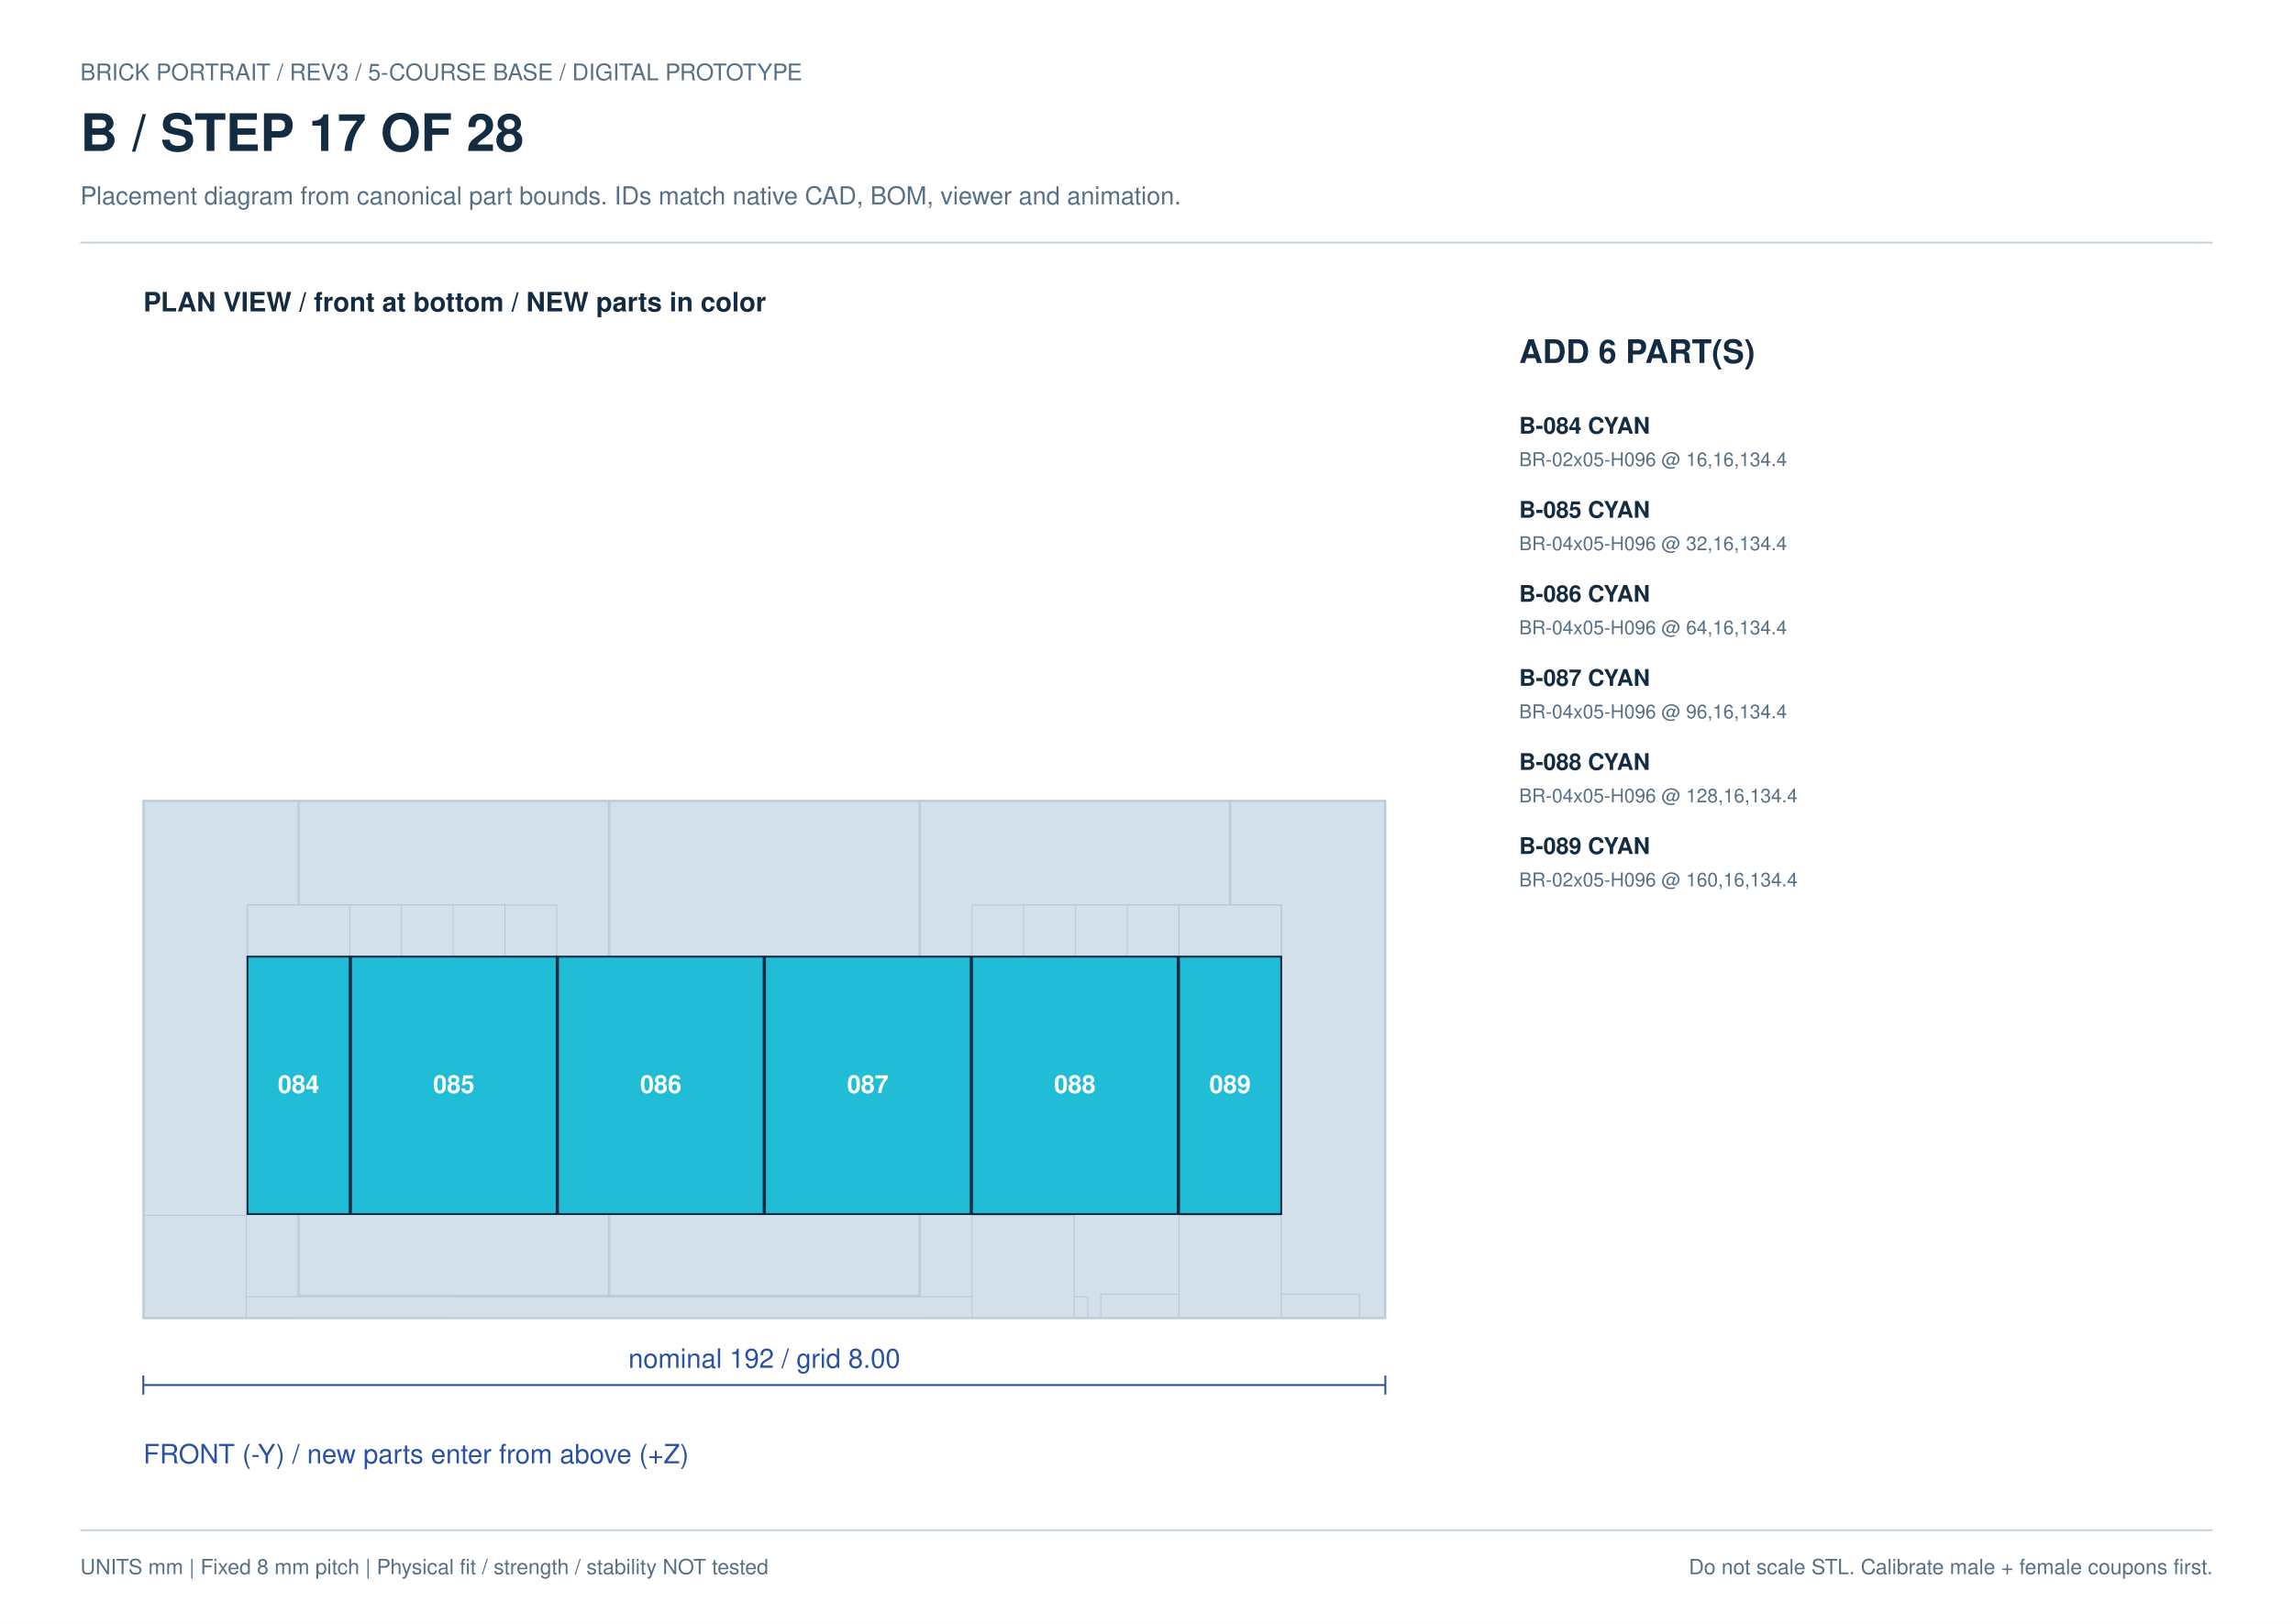
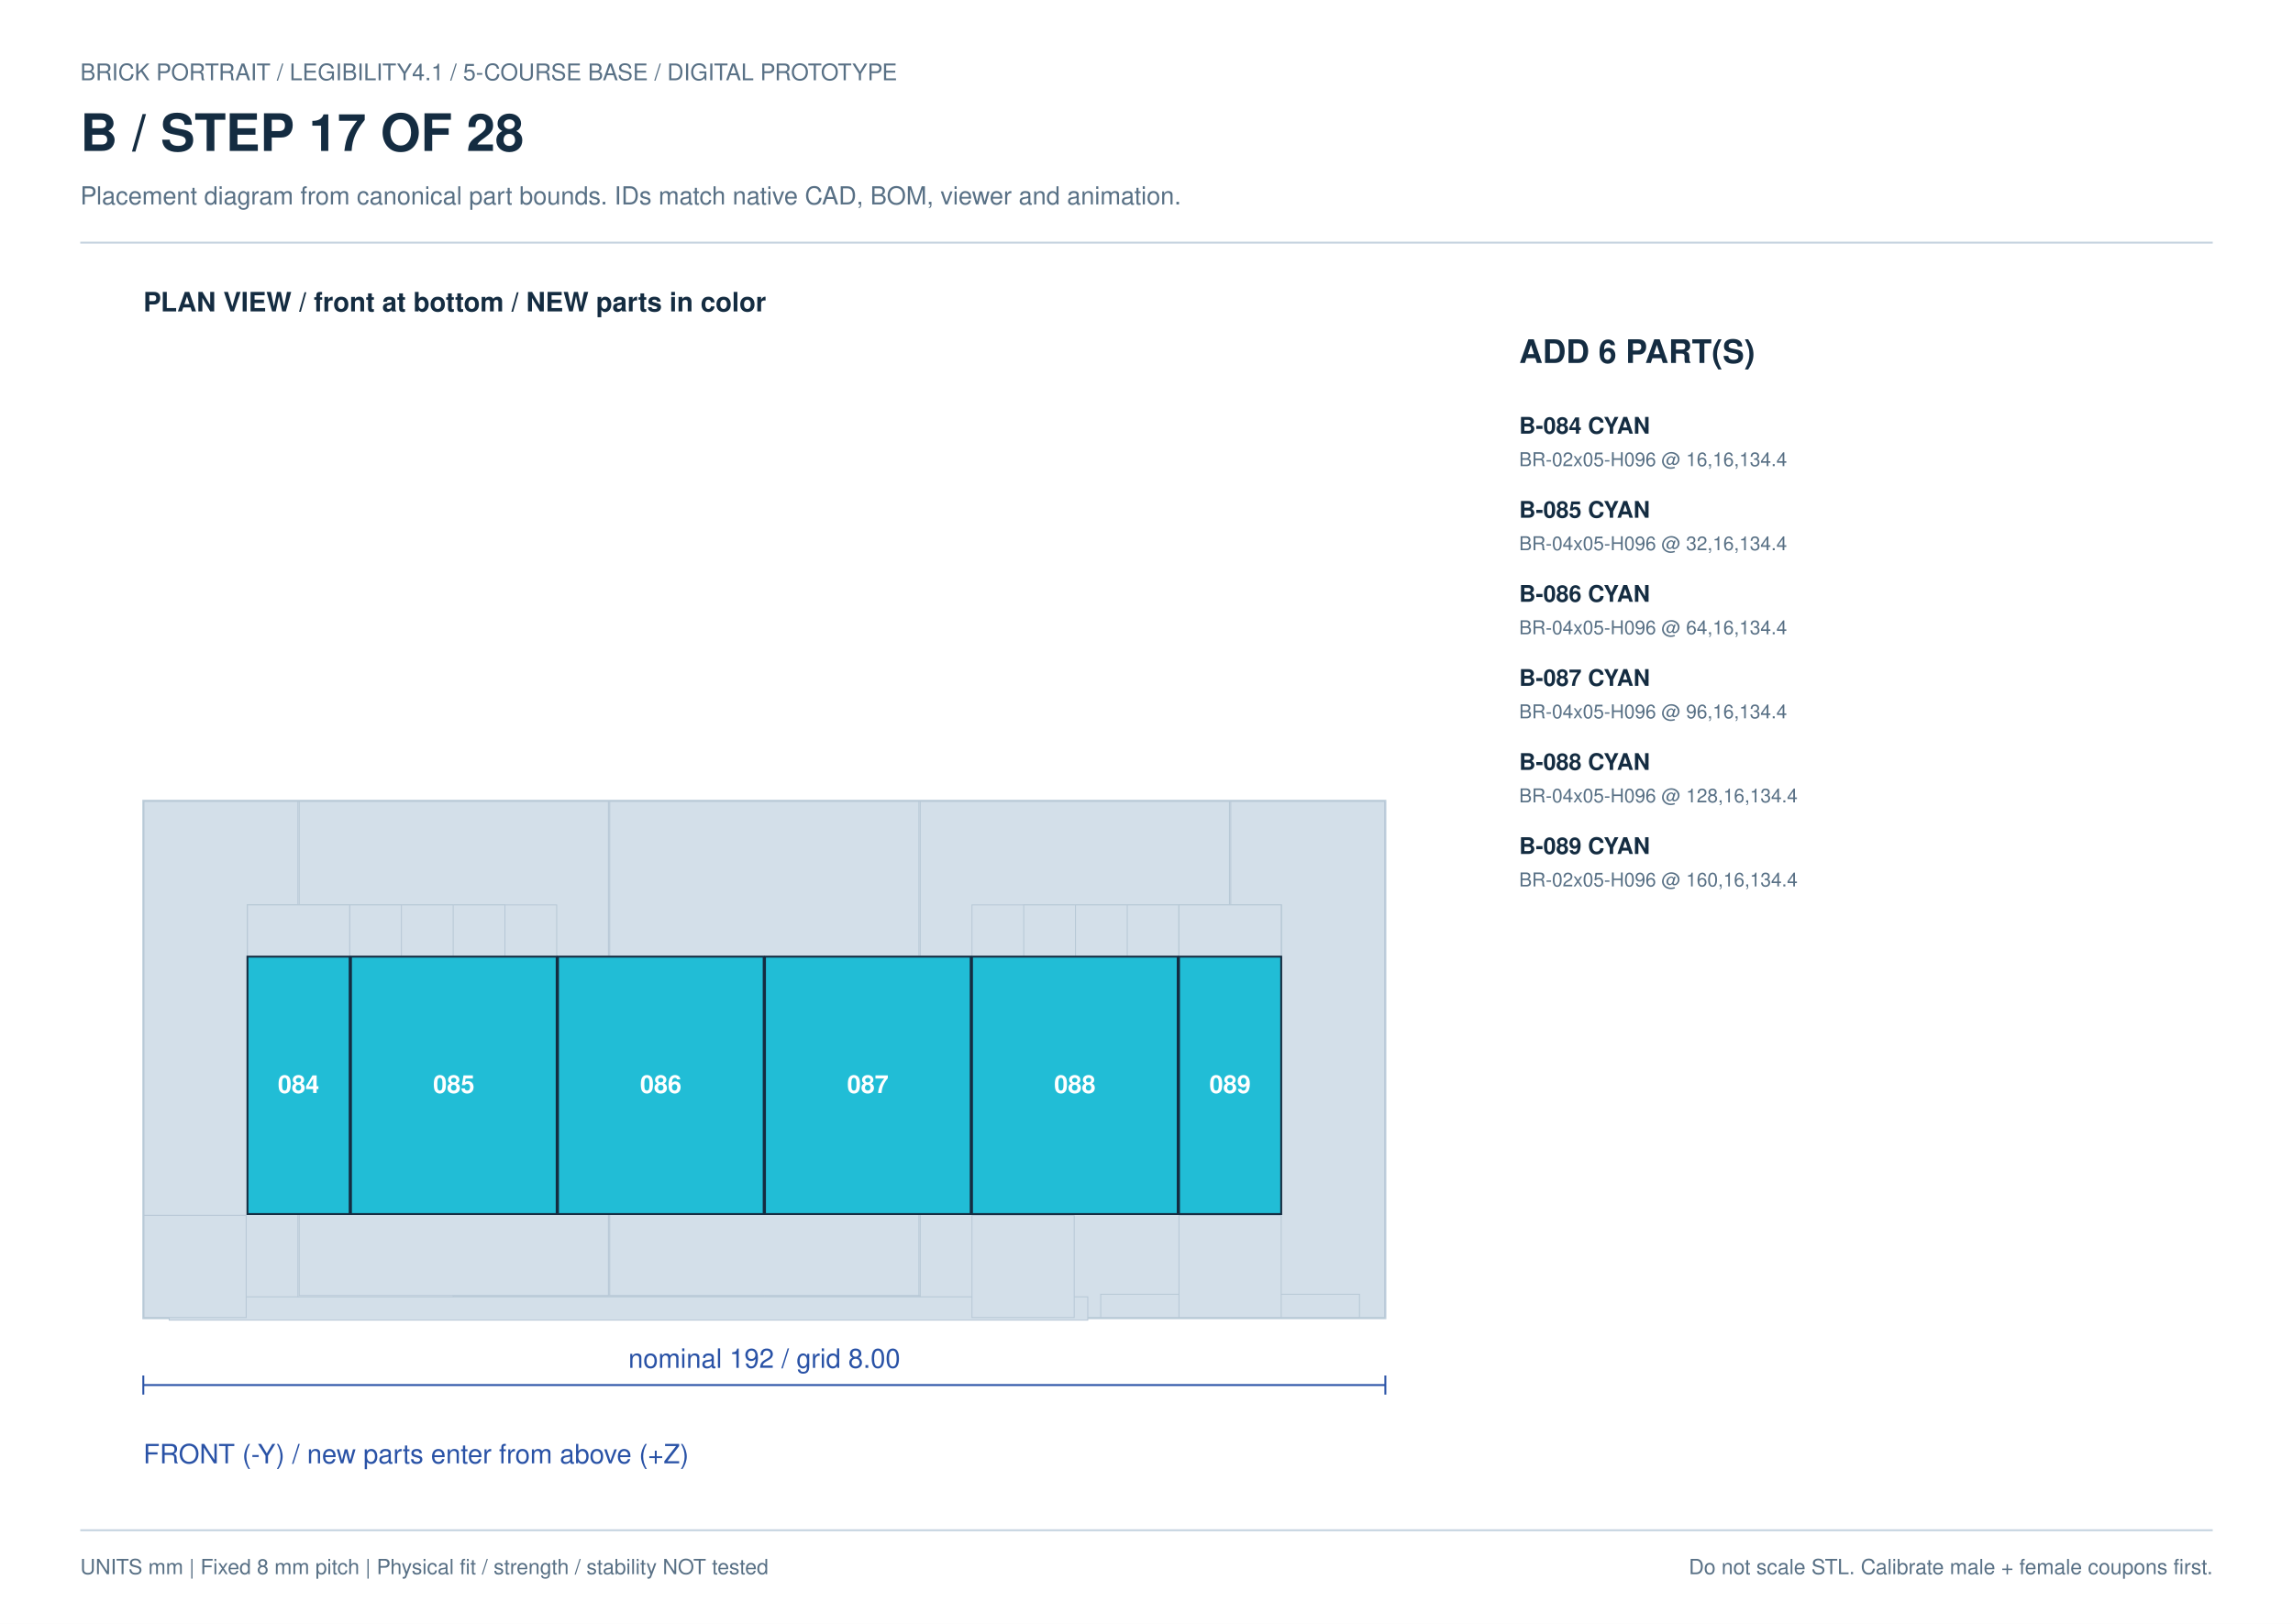
<svg xmlns="http://www.w3.org/2000/svg" width="420mm" height="297.5mm" viewBox="0 0 1200 850">
  <rect width="1200" height="850" fill="white" />
-   <text x="42" y="42" font-family="Helvetica,Arial,sans-serif" font-size="12" fill="#587085" font-weight="normal" text-anchor="start">BRICK PORTRAIT / REV3 / 5-COURSE BASE / DIGITAL PROTOTYPE</text>
+   <text x="42" y="42" font-family="Helvetica,Arial,sans-serif" font-size="12" fill="#587085" font-weight="normal" text-anchor="start">BRICK PORTRAIT / LEGIBILITY4.1 / 5-COURSE BASE / DIGITAL PROTOTYPE</text>
  <text x="42" y="79" font-family="Helvetica,Arial,sans-serif" font-size="27" fill="#142c41" font-weight="bold" text-anchor="start">B / STEP 17 OF 28</text>
  <text x="42" y="107" font-family="Helvetica,Arial,sans-serif" font-size="13" fill="#587085" font-weight="normal" text-anchor="start">Placement diagram from canonical part bounds. IDs match native CAD, BOM, viewer and animation.</text>
  <line x1="42" y1="127" x2="1158" y2="127" stroke="#c5d3df" stroke-width="1" />
  <text x="75" y="163" font-family="Helvetica,Arial,sans-serif" font-size="14" fill="#142c41" font-weight="bold" text-anchor="start">PLAN VIEW / front at bottom / NEW parts in color</text>
  <rect x="75" y="419.167" width="650.0" height="270.833" fill="#edf3f8" stroke="#b7c8d6" />
  <line x1="75.0" y1="419.167" x2="75.0" y2="690" stroke="#d0dde8" stroke-width="0.5" />
  <line x1="102.083" y1="419.167" x2="102.083" y2="690" stroke="#d0dde8" stroke-width="0.5" />
  <line x1="129.167" y1="419.167" x2="129.167" y2="690" stroke="#d0dde8" stroke-width="0.5" />
  <line x1="156.25" y1="419.167" x2="156.25" y2="690" stroke="#d0dde8" stroke-width="0.5" />
  <line x1="183.333" y1="419.167" x2="183.333" y2="690" stroke="#d0dde8" stroke-width="0.5" />
  <line x1="210.417" y1="419.167" x2="210.417" y2="690" stroke="#d0dde8" stroke-width="0.5" />
  <line x1="237.5" y1="419.167" x2="237.5" y2="690" stroke="#d0dde8" stroke-width="0.5" />
  <line x1="264.583" y1="419.167" x2="264.583" y2="690" stroke="#d0dde8" stroke-width="0.5" />
  <line x1="291.667" y1="419.167" x2="291.667" y2="690" stroke="#d0dde8" stroke-width="0.5" />
  <line x1="318.75" y1="419.167" x2="318.75" y2="690" stroke="#d0dde8" stroke-width="0.5" />
  <line x1="345.833" y1="419.167" x2="345.833" y2="690" stroke="#d0dde8" stroke-width="0.5" />
  <line x1="372.917" y1="419.167" x2="372.917" y2="690" stroke="#d0dde8" stroke-width="0.5" />
  <line x1="400.0" y1="419.167" x2="400.0" y2="690" stroke="#d0dde8" stroke-width="0.5" />
  <line x1="427.083" y1="419.167" x2="427.083" y2="690" stroke="#d0dde8" stroke-width="0.5" />
  <line x1="454.167" y1="419.167" x2="454.167" y2="690" stroke="#d0dde8" stroke-width="0.5" />
  <line x1="481.25" y1="419.167" x2="481.25" y2="690" stroke="#d0dde8" stroke-width="0.5" />
  <line x1="508.333" y1="419.167" x2="508.333" y2="690" stroke="#d0dde8" stroke-width="0.5" />
  <line x1="535.417" y1="419.167" x2="535.417" y2="690" stroke="#d0dde8" stroke-width="0.5" />
  <line x1="562.5" y1="419.167" x2="562.5" y2="690" stroke="#d0dde8" stroke-width="0.5" />
  <line x1="589.583" y1="419.167" x2="589.583" y2="690" stroke="#d0dde8" stroke-width="0.5" />
  <line x1="616.667" y1="419.167" x2="616.667" y2="690" stroke="#d0dde8" stroke-width="0.5" />
  <line x1="643.75" y1="419.167" x2="643.75" y2="690" stroke="#d0dde8" stroke-width="0.5" />
  <line x1="670.833" y1="419.167" x2="670.833" y2="690" stroke="#d0dde8" stroke-width="0.5" />
  <line x1="697.917" y1="419.167" x2="697.917" y2="690" stroke="#d0dde8" stroke-width="0.5" />
  <line x1="725.0" y1="419.167" x2="725.0" y2="690" stroke="#d0dde8" stroke-width="0.5" />
  <line x1="75" y1="690.0" x2="725.0" y2="690.0" stroke="#d0dde8" stroke-width="0.5" />
  <line x1="75" y1="662.917" x2="725.0" y2="662.917" stroke="#d0dde8" stroke-width="0.5" />
  <line x1="75" y1="635.833" x2="725.0" y2="635.833" stroke="#d0dde8" stroke-width="0.5" />
  <line x1="75" y1="608.75" x2="725.0" y2="608.75" stroke="#d0dde8" stroke-width="0.5" />
  <line x1="75" y1="581.667" x2="725.0" y2="581.667" stroke="#d0dde8" stroke-width="0.5" />
  <line x1="75" y1="554.583" x2="725.0" y2="554.583" stroke="#d0dde8" stroke-width="0.5" />
  <line x1="75" y1="527.5" x2="725.0" y2="527.5" stroke="#d0dde8" stroke-width="0.5" />
  <line x1="75" y1="500.417" x2="725.0" y2="500.417" stroke="#d0dde8" stroke-width="0.5" />
  <line x1="75" y1="473.333" x2="725.0" y2="473.333" stroke="#d0dde8" stroke-width="0.5" />
  <line x1="75" y1="446.25" x2="725.0" y2="446.25" stroke="#d0dde8" stroke-width="0.5" />
  <line x1="75" y1="419.167" x2="725.0" y2="419.167" stroke="#d0dde8" stroke-width="0.5" />
  <rect x="75.339" y="419.505" width="649.323" height="270.156" fill="#d3dfe9" stroke="#b7c8d6" stroke-width="0.5" />
  <rect x="75.339" y="419.505" width="161.823" height="270.156" fill="#d3dfe9" stroke="#b7c8d6" stroke-width="0.5" />
  <rect x="237.839" y="419.505" width="161.823" height="258.646" fill="#d3dfe9" stroke="#b7c8d6" stroke-width="0.5" />
  <rect x="400.339" y="419.505" width="161.823" height="258.646" fill="#d3dfe9" stroke="#b7c8d6" stroke-width="0.5" />
  <rect x="562.839" y="419.505" width="161.823" height="270.156" fill="#d3dfe9" stroke="#b7c8d6" stroke-width="0.5" />
  <rect x="75.339" y="419.505" width="80.573" height="270.156" fill="#d3dfe9" stroke="#b7c8d6" stroke-width="0.5" />
  <rect x="156.589" y="419.505" width="161.823" height="258.646" fill="#d3dfe9" stroke="#b7c8d6" stroke-width="0.5" />
  <rect x="319.089" y="419.505" width="161.823" height="258.646" fill="#d3dfe9" stroke="#b7c8d6" stroke-width="0.5" />
  <rect x="481.589" y="419.505" width="161.823" height="270.156" fill="#d3dfe9" stroke="#b7c8d6" stroke-width="0.5" />
  <rect x="644.089" y="419.505" width="80.573" height="270.156" fill="#d3dfe9" stroke="#b7c8d6" stroke-width="0.5" />
  <rect x="75.339" y="419.505" width="161.823" height="270.156" fill="#d3dfe9" stroke="#b7c8d6" stroke-width="0.5" />
  <rect x="237.839" y="419.505" width="161.823" height="258.646" fill="#d3dfe9" stroke="#b7c8d6" stroke-width="0.5" />
  <rect x="400.339" y="419.505" width="161.823" height="258.646" fill="#d3dfe9" stroke="#b7c8d6" stroke-width="0.5" />
  <rect x="562.839" y="419.505" width="161.823" height="270.156" fill="#d3dfe9" stroke="#b7c8d6" stroke-width="0.5" />
  <rect x="75.339" y="419.505" width="80.573" height="270.156" fill="#d3dfe9" stroke="#b7c8d6" stroke-width="0.5" />
  <rect x="156.589" y="419.505" width="161.823" height="258.646" fill="#d3dfe9" stroke="#b7c8d6" stroke-width="0.5" />
  <rect x="319.089" y="419.505" width="161.823" height="258.646" fill="#d3dfe9" stroke="#b7c8d6" stroke-width="0.5" />
  <rect x="481.589" y="419.505" width="161.823" height="270.156" fill="#d3dfe9" stroke="#b7c8d6" stroke-width="0.5" />
  <rect x="644.089" y="419.505" width="80.573" height="270.156" fill="#d3dfe9" stroke="#b7c8d6" stroke-width="0.5" />
-   <rect x="88.542" y="678.828" width="480.729" height="10.833" fill="#d3dfe9" stroke="#b7c8d6" stroke-width="0.5" />
+   <rect x="88.542" y="678.828" width="480.729" height="12.188" fill="#d3dfe9" stroke="#b7c8d6" stroke-width="0.5" />
  <rect x="576.042" y="677.474" width="135.417" height="12.188" fill="#d3dfe9" stroke="#b7c8d6" stroke-width="0.5" />
  <rect x="75.339" y="636.172" width="53.49" height="53.49" fill="#d3dfe9" stroke="#b7c8d6" stroke-width="0.5" />
  <rect x="508.672" y="636.172" width="53.49" height="53.49" fill="#d3dfe9" stroke="#b7c8d6" stroke-width="0.5" />
  <rect x="617.005" y="636.172" width="53.49" height="53.49" fill="#d3dfe9" stroke="#b7c8d6" stroke-width="0.5" />
  <rect x="264.922" y="500.755" width="107.656" height="107.656" fill="#d3dfe9" stroke="#b7c8d6" stroke-width="0.5" />
  <rect x="373.255" y="500.755" width="107.656" height="107.656" fill="#d3dfe9" stroke="#b7c8d6" stroke-width="0.5" />
  <rect x="481.589" y="500.755" width="53.49" height="107.656" fill="#d3dfe9" stroke="#b7c8d6" stroke-width="0.5" />
  <rect x="237.839" y="473.672" width="53.49" height="161.823" fill="#d3dfe9" stroke="#b7c8d6" stroke-width="0.5" />
  <rect x="292.005" y="500.755" width="53.49" height="107.656" fill="#d3dfe9" stroke="#b7c8d6" stroke-width="0.5" />
  <rect x="346.172" y="500.755" width="107.656" height="107.656" fill="#d3dfe9" stroke="#b7c8d6" stroke-width="0.5" />
  <rect x="454.505" y="500.755" width="53.49" height="107.656" fill="#d3dfe9" stroke="#b7c8d6" stroke-width="0.5" />
  <rect x="508.672" y="473.672" width="53.49" height="161.823" fill="#d3dfe9" stroke="#b7c8d6" stroke-width="0.5" />
  <rect x="210.755" y="473.672" width="53.49" height="161.823" fill="#d3dfe9" stroke="#b7c8d6" stroke-width="0.5" />
  <rect x="264.922" y="500.755" width="107.656" height="107.656" fill="#d3dfe9" stroke="#b7c8d6" stroke-width="0.5" />
  <rect x="373.255" y="500.755" width="107.656" height="107.656" fill="#d3dfe9" stroke="#b7c8d6" stroke-width="0.5" />
  <rect x="481.589" y="500.755" width="53.49" height="107.656" fill="#d3dfe9" stroke="#b7c8d6" stroke-width="0.5" />
  <rect x="535.755" y="473.672" width="53.49" height="161.823" fill="#d3dfe9" stroke="#b7c8d6" stroke-width="0.5" />
  <rect x="183.672" y="473.672" width="53.49" height="161.823" fill="#d3dfe9" stroke="#b7c8d6" stroke-width="0.5" />
  <rect x="237.839" y="500.755" width="53.49" height="107.656" fill="#d3dfe9" stroke="#b7c8d6" stroke-width="0.5" />
  <rect x="292.005" y="500.755" width="107.656" height="107.656" fill="#d3dfe9" stroke="#b7c8d6" stroke-width="0.5" />
  <rect x="400.339" y="500.755" width="107.656" height="107.656" fill="#d3dfe9" stroke="#b7c8d6" stroke-width="0.5" />
  <rect x="508.672" y="500.755" width="53.49" height="107.656" fill="#d3dfe9" stroke="#b7c8d6" stroke-width="0.5" />
  <rect x="562.839" y="473.672" width="53.49" height="161.823" fill="#d3dfe9" stroke="#b7c8d6" stroke-width="0.5" />
  <rect x="156.589" y="473.672" width="53.49" height="161.823" fill="#d3dfe9" stroke="#b7c8d6" stroke-width="0.5" />
  <rect x="210.755" y="500.755" width="107.656" height="107.656" fill="#d3dfe9" stroke="#b7c8d6" stroke-width="0.5" />
  <rect x="319.089" y="500.755" width="26.406" height="107.656" fill="#d3dfe9" stroke="#b7c8d6" stroke-width="0.5" />
  <rect x="346.172" y="500.755" width="107.656" height="107.656" fill="#d3dfe9" stroke="#b7c8d6" stroke-width="0.5" />
  <rect x="454.505" y="500.755" width="26.406" height="107.656" fill="#d3dfe9" stroke="#b7c8d6" stroke-width="0.5" />
  <rect x="481.589" y="500.755" width="107.656" height="107.656" fill="#d3dfe9" stroke="#b7c8d6" stroke-width="0.5" />
  <rect x="589.922" y="473.672" width="53.49" height="161.823" fill="#d3dfe9" stroke="#b7c8d6" stroke-width="0.5" />
  <rect x="129.505" y="473.672" width="53.49" height="161.823" fill="#d3dfe9" stroke="#b7c8d6" stroke-width="0.5" />
  <rect x="183.672" y="500.755" width="53.49" height="107.656" fill="#d3dfe9" stroke="#b7c8d6" stroke-width="0.5" />
  <rect x="237.839" y="500.755" width="80.573" height="107.656" fill="#d3dfe9" stroke="#b7c8d6" stroke-width="0.5" />
  <rect x="319.089" y="500.755" width="26.406" height="107.656" fill="#d3dfe9" stroke="#b7c8d6" stroke-width="0.5" />
  <rect x="346.172" y="500.755" width="53.49" height="107.656" fill="#d3dfe9" stroke="#b7c8d6" stroke-width="0.5" />
  <rect x="400.339" y="500.755" width="53.49" height="107.656" fill="#d3dfe9" stroke="#b7c8d6" stroke-width="0.5" />
  <rect x="454.505" y="500.755" width="26.406" height="107.656" fill="#d3dfe9" stroke="#b7c8d6" stroke-width="0.5" />
  <rect x="481.589" y="500.755" width="53.49" height="107.656" fill="#d3dfe9" stroke="#b7c8d6" stroke-width="0.5" />
  <rect x="535.755" y="500.755" width="80.573" height="107.656" fill="#d3dfe9" stroke="#b7c8d6" stroke-width="0.5" />
  <rect x="617.005" y="473.672" width="53.49" height="161.823" fill="#d3dfe9" stroke="#b7c8d6" stroke-width="0.5" />
  <rect x="129.505" y="473.672" width="53.49" height="161.823" fill="#d3dfe9" stroke="#b7c8d6" stroke-width="0.5" />
  <rect x="183.672" y="500.755" width="134.74" height="107.656" fill="#d3dfe9" stroke="#b7c8d6" stroke-width="0.5" />
  <rect x="319.089" y="500.755" width="26.406" height="107.656" fill="#d3dfe9" stroke="#b7c8d6" stroke-width="0.5" />
  <rect x="346.172" y="500.755" width="107.656" height="107.656" fill="#d3dfe9" stroke="#b7c8d6" stroke-width="0.5" />
  <rect x="454.505" y="500.755" width="26.406" height="107.656" fill="#d3dfe9" stroke="#b7c8d6" stroke-width="0.5" />
  <rect x="481.589" y="500.755" width="134.74" height="107.656" fill="#d3dfe9" stroke="#b7c8d6" stroke-width="0.5" />
  <rect x="617.005" y="473.672" width="53.49" height="161.823" fill="#d3dfe9" stroke="#b7c8d6" stroke-width="0.5" />
  <rect x="129.505" y="473.672" width="53.49" height="161.823" fill="#d3dfe9" stroke="#b7c8d6" stroke-width="0.5" />
  <rect x="183.672" y="500.755" width="53.49" height="107.656" fill="#d3dfe9" stroke="#b7c8d6" stroke-width="0.5" />
  <rect x="237.839" y="500.755" width="80.573" height="107.656" fill="#d3dfe9" stroke="#b7c8d6" stroke-width="0.5" />
  <rect x="319.089" y="500.755" width="26.406" height="107.656" fill="#d3dfe9" stroke="#b7c8d6" stroke-width="0.5" />
  <rect x="346.172" y="500.755" width="53.49" height="107.656" fill="#d3dfe9" stroke="#b7c8d6" stroke-width="0.5" />
  <rect x="400.339" y="500.755" width="53.49" height="107.656" fill="#d3dfe9" stroke="#b7c8d6" stroke-width="0.5" />
  <rect x="454.505" y="500.755" width="26.406" height="107.656" fill="#d3dfe9" stroke="#b7c8d6" stroke-width="0.5" />
  <rect x="481.589" y="500.755" width="53.49" height="107.656" fill="#d3dfe9" stroke="#b7c8d6" stroke-width="0.5" />
  <rect x="535.755" y="500.755" width="80.573" height="107.656" fill="#d3dfe9" stroke="#b7c8d6" stroke-width="0.5" />
  <rect x="617.005" y="473.672" width="53.49" height="161.823" fill="#d3dfe9" stroke="#b7c8d6" stroke-width="0.5" />
  <rect x="129.505" y="473.672" width="53.49" height="161.823" fill="#d3dfe9" stroke="#b7c8d6" stroke-width="0.5" />
  <rect x="183.672" y="500.755" width="107.656" height="107.656" fill="#d3dfe9" stroke="#b7c8d6" stroke-width="0.5" />
  <rect x="292.005" y="500.755" width="107.656" height="107.656" fill="#d3dfe9" stroke="#b7c8d6" stroke-width="0.5" />
  <rect x="400.339" y="500.755" width="107.656" height="107.656" fill="#d3dfe9" stroke="#b7c8d6" stroke-width="0.5" />
  <rect x="508.672" y="500.755" width="107.656" height="107.656" fill="#d3dfe9" stroke="#b7c8d6" stroke-width="0.5" />
  <rect x="617.005" y="473.672" width="53.49" height="161.823" fill="#d3dfe9" stroke="#b7c8d6" stroke-width="0.5" />
  <rect x="129.505" y="500.755" width="53.49" height="134.74" fill="#21bdd6" stroke="#142c41" stroke-width="1" />
  <text x="156.25" y="572.125" font-family="Helvetica,Arial,sans-serif" font-size="13" fill="white" font-weight="bold" text-anchor="middle">084</text>
  <rect x="183.672" y="500.755" width="107.656" height="134.74" fill="#21bdd6" stroke="#142c41" stroke-width="1" />
  <text x="237.5" y="572.125" font-family="Helvetica,Arial,sans-serif" font-size="13" fill="white" font-weight="bold" text-anchor="middle">085</text>
  <rect x="292.005" y="500.755" width="107.656" height="134.74" fill="#21bdd6" stroke="#142c41" stroke-width="1" />
  <text x="345.833" y="572.125" font-family="Helvetica,Arial,sans-serif" font-size="13" fill="white" font-weight="bold" text-anchor="middle">086</text>
  <rect x="400.339" y="500.755" width="107.656" height="134.74" fill="#21bdd6" stroke="#142c41" stroke-width="1" />
  <text x="454.167" y="572.125" font-family="Helvetica,Arial,sans-serif" font-size="13" fill="white" font-weight="bold" text-anchor="middle">087</text>
  <rect x="508.672" y="500.755" width="107.656" height="134.74" fill="#21bdd6" stroke="#142c41" stroke-width="1" />
  <text x="562.5" y="572.125" font-family="Helvetica,Arial,sans-serif" font-size="13" fill="white" font-weight="bold" text-anchor="middle">088</text>
  <rect x="617.005" y="500.755" width="53.49" height="134.74" fill="#21bdd6" stroke="#142c41" stroke-width="1" />
  <text x="643.75" y="572.125" font-family="Helvetica,Arial,sans-serif" font-size="13" fill="white" font-weight="bold" text-anchor="middle">089</text>
  <line x1="75" y1="725" x2="725.0" y2="725" stroke="#2952a6" stroke-width="1" />
  <line x1="75" y1="720" x2="75" y2="730" stroke="#2952a6" stroke-width="1" />
  <line x1="725.0" y1="720" x2="725.0" y2="730" stroke="#2952a6" stroke-width="1" />
  <text x="400.0" y="716" font-family="Helvetica,Arial,sans-serif" font-size="14" fill="#2952a6" font-weight="normal" text-anchor="middle">nominal 192 / grid 8.00</text>
  <text x="75" y="766" font-family="Helvetica,Arial,sans-serif" font-size="14" fill="#2952a6" font-weight="normal" text-anchor="start">FRONT (-Y)  /  new parts enter from above (+Z)</text>
  <text x="795" y="190" font-family="Helvetica,Arial,sans-serif" font-size="17" fill="#142c41" font-weight="bold" text-anchor="start">ADD 6 PART(S)</text>
  <text x="795" y="227" font-family="Helvetica,Arial,sans-serif" font-size="12" fill="#142c41" font-weight="bold" text-anchor="start">B-084  CYAN</text>
  <text x="795" y="244" font-family="Helvetica,Arial,sans-serif" font-size="10" fill="#587085" font-weight="normal" text-anchor="start">BR-02x05-H096  @ 16,16,134.4</text>
  <text x="795" y="271" font-family="Helvetica,Arial,sans-serif" font-size="12" fill="#142c41" font-weight="bold" text-anchor="start">B-085  CYAN</text>
  <text x="795" y="288" font-family="Helvetica,Arial,sans-serif" font-size="10" fill="#587085" font-weight="normal" text-anchor="start">BR-04x05-H096  @ 32,16,134.4</text>
  <text x="795" y="315" font-family="Helvetica,Arial,sans-serif" font-size="12" fill="#142c41" font-weight="bold" text-anchor="start">B-086  CYAN</text>
  <text x="795" y="332" font-family="Helvetica,Arial,sans-serif" font-size="10" fill="#587085" font-weight="normal" text-anchor="start">BR-04x05-H096  @ 64,16,134.4</text>
  <text x="795" y="359" font-family="Helvetica,Arial,sans-serif" font-size="12" fill="#142c41" font-weight="bold" text-anchor="start">B-087  CYAN</text>
  <text x="795" y="376" font-family="Helvetica,Arial,sans-serif" font-size="10" fill="#587085" font-weight="normal" text-anchor="start">BR-04x05-H096  @ 96,16,134.4</text>
  <text x="795" y="403" font-family="Helvetica,Arial,sans-serif" font-size="12" fill="#142c41" font-weight="bold" text-anchor="start">B-088  CYAN</text>
  <text x="795" y="420" font-family="Helvetica,Arial,sans-serif" font-size="10" fill="#587085" font-weight="normal" text-anchor="start">BR-04x05-H096  @ 128,16,134.4</text>
  <text x="795" y="447" font-family="Helvetica,Arial,sans-serif" font-size="12" fill="#142c41" font-weight="bold" text-anchor="start">B-089  CYAN</text>
  <text x="795" y="464" font-family="Helvetica,Arial,sans-serif" font-size="10" fill="#587085" font-weight="normal" text-anchor="start">BR-02x05-H096  @ 160,16,134.4</text>
  <line x1="42" y1="801" x2="1158" y2="801" stroke="#c5d3df" stroke-width="1" />
  <text x="42" y="824" font-family="Helvetica,Arial,sans-serif" font-size="11" fill="#587085" font-weight="normal" text-anchor="start">UNITS mm | Fixed 8 mm pitch | Physical fit / strength / stability NOT tested</text>
  <text x="1158" y="824" font-family="Helvetica,Arial,sans-serif" font-size="11" fill="#587085" font-weight="normal" text-anchor="end">Do not scale STL. Calibrate male + female coupons first.</text>
</svg>
